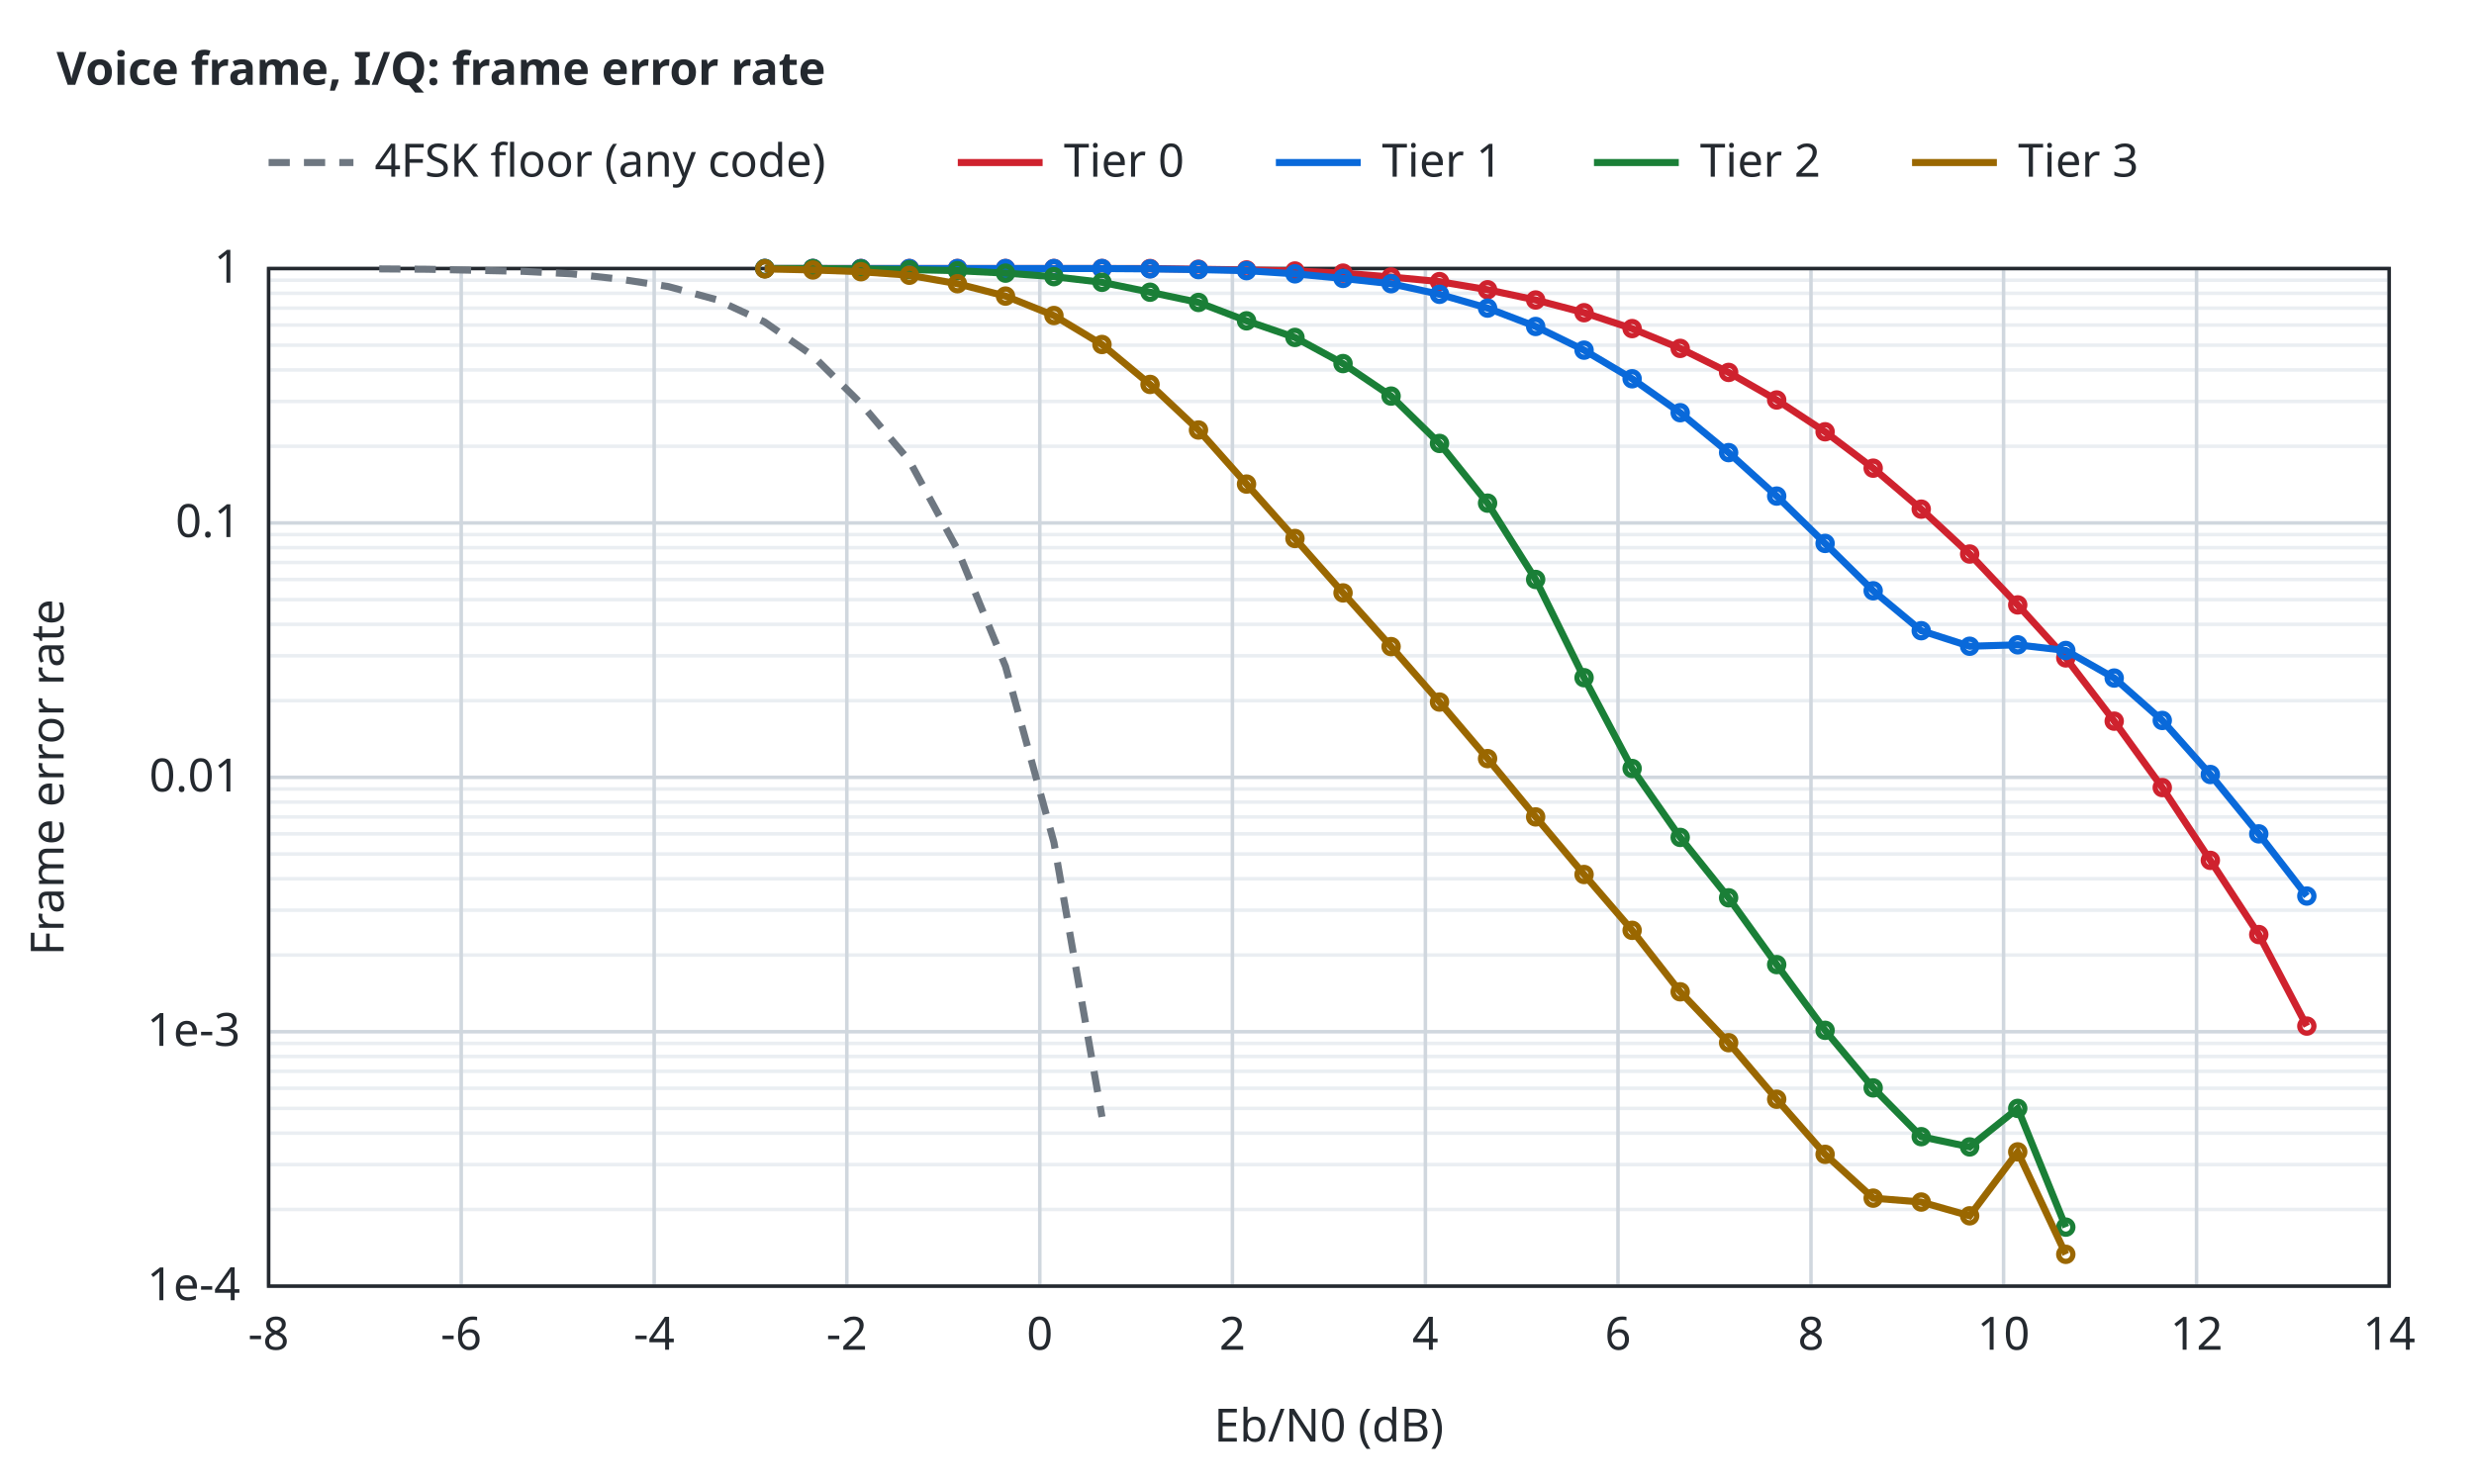
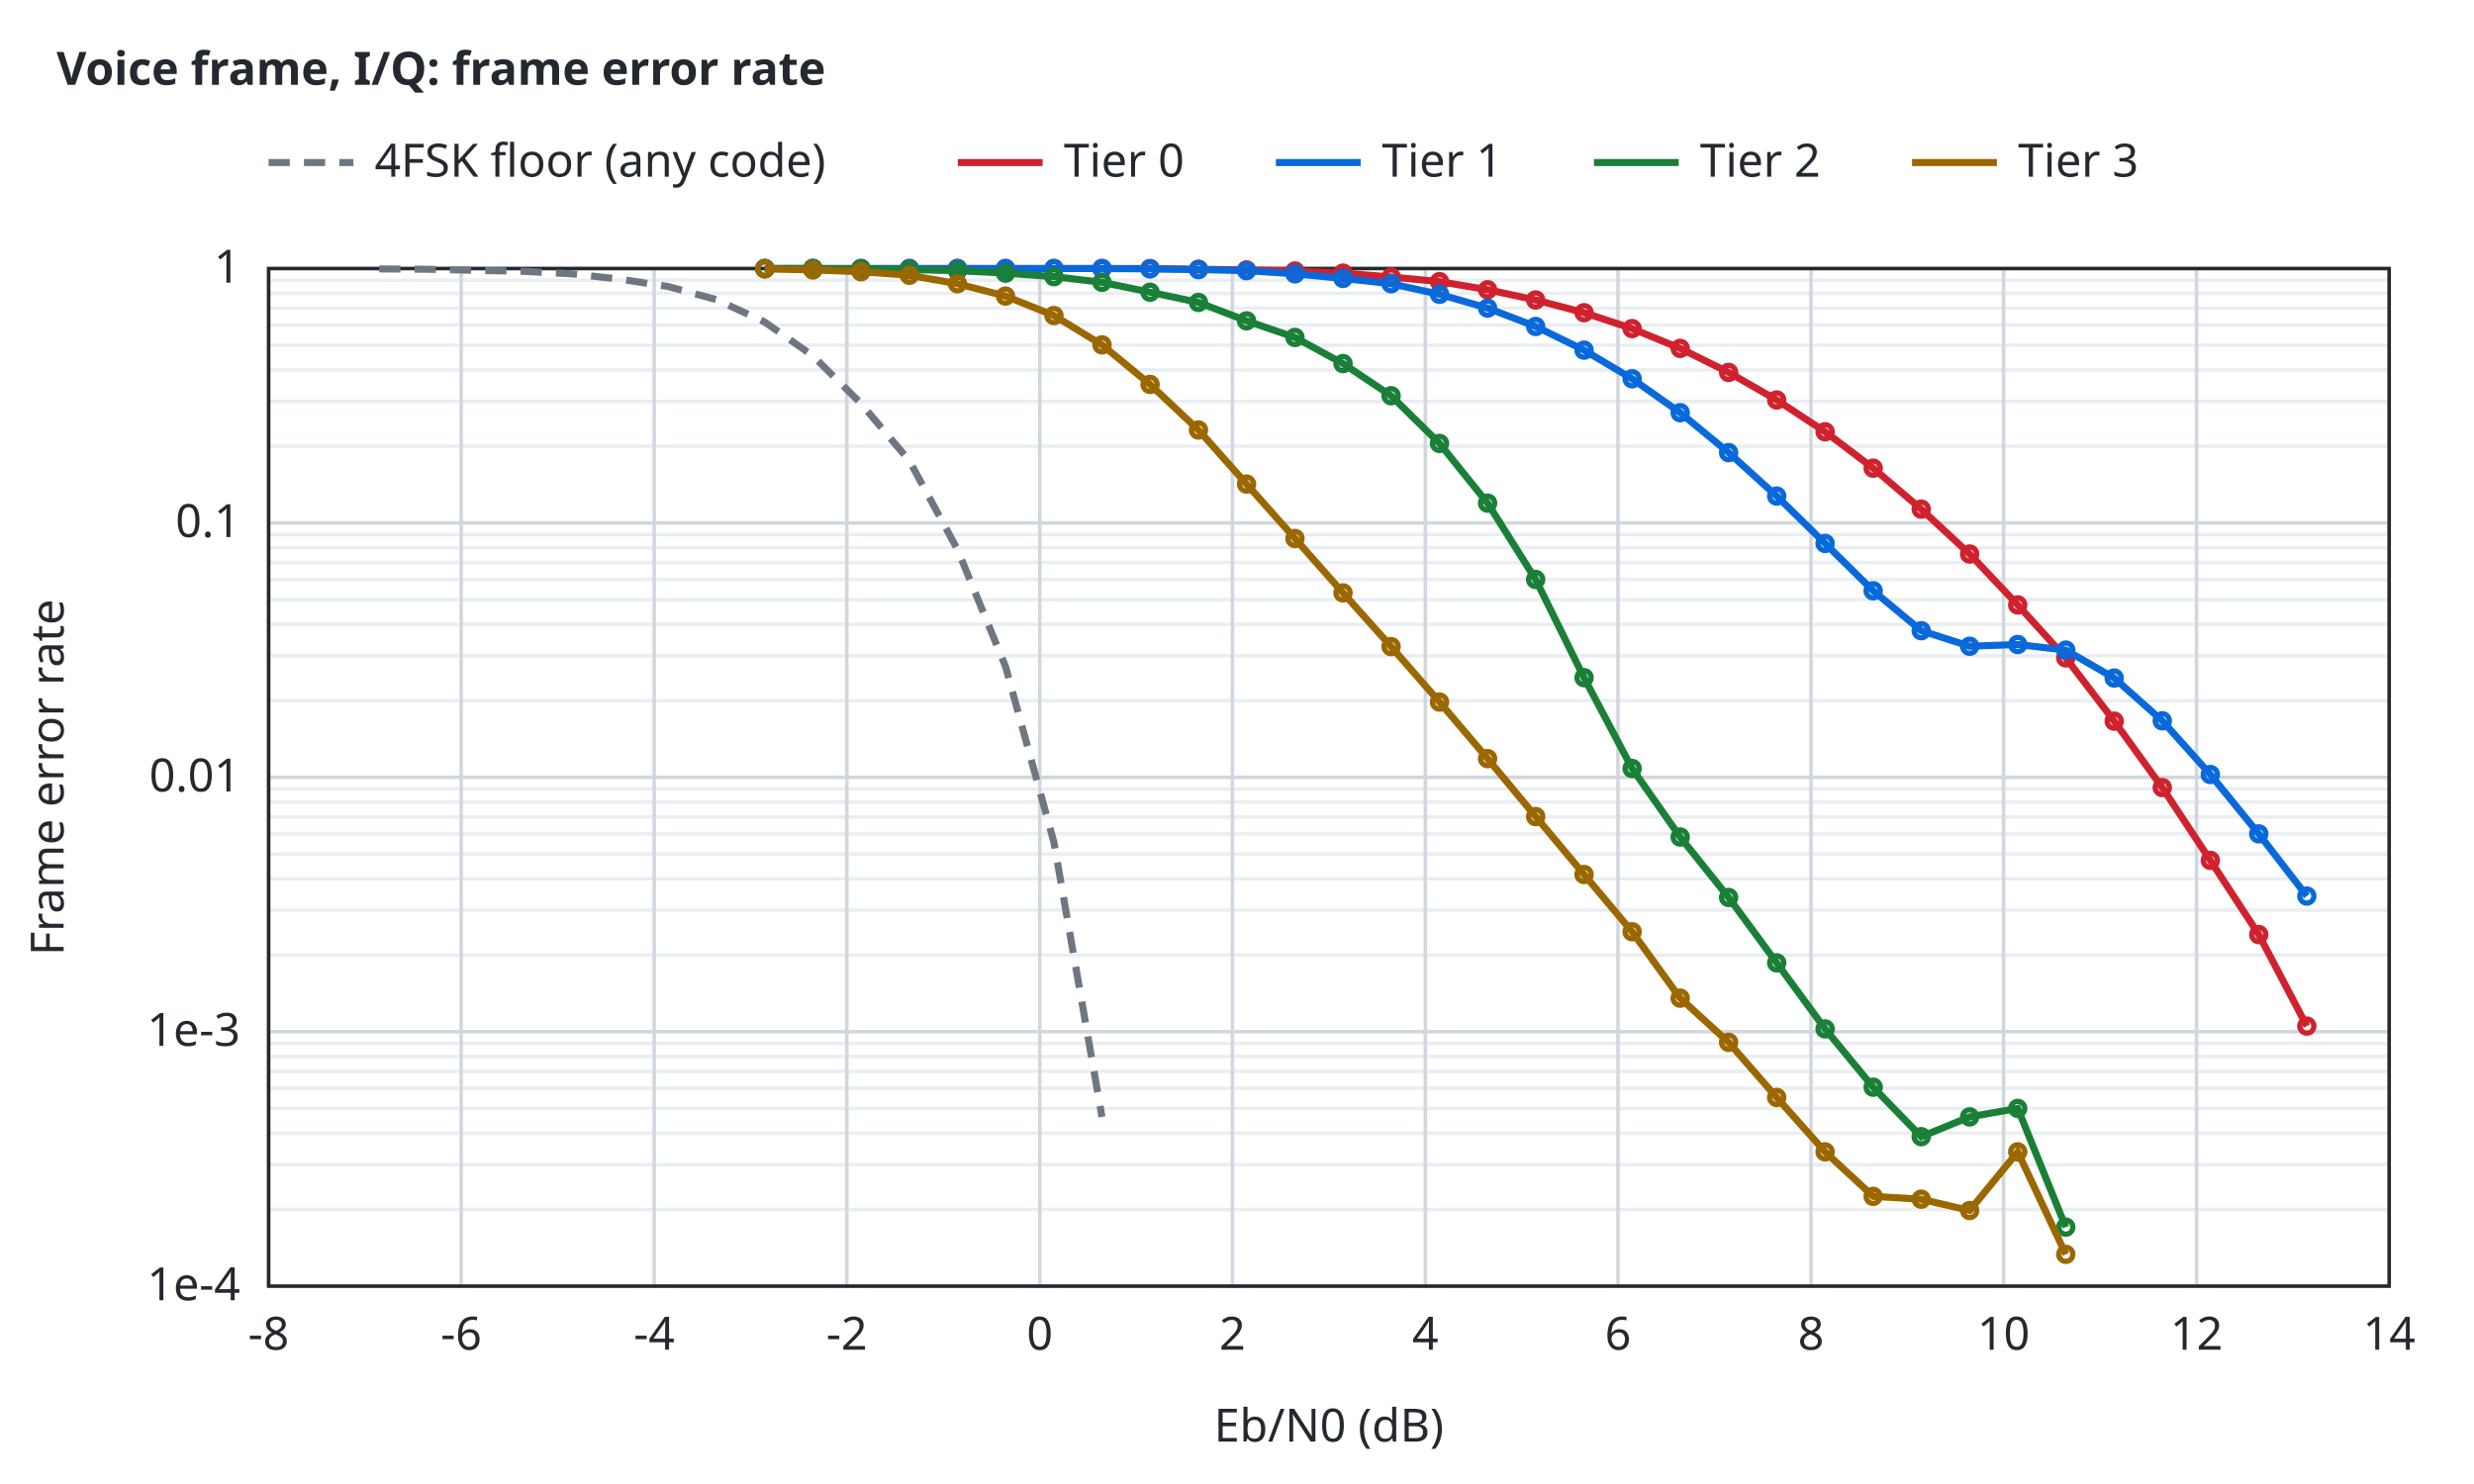
<svg xmlns="http://www.w3.org/2000/svg" width="700" height="420" viewBox="0 0 700 420">
  <style>text{font-family:sans-serif;font-size:13px;fill:#24292f}.t{font-weight:600}.bg{fill:#ffffff}.ax{stroke:#24292f;stroke-width:1;fill:none}.gr{stroke:#d0d7de;stroke-width:1}.mi{stroke:#eaeef2;stroke-width:1}.r0{stroke:#6e7781}.r1{stroke:#bc4c00}.r2{stroke:#8250df}.r3{stroke:#1b7c83}.r4{stroke:#9a6700}.s1{stroke:#cf222e}.s2{stroke:#0969da}.s3{stroke:#1a7f37}.s4{stroke:#9a6700}.q0{fill:#6e7781}.q1{fill:#bc4c00}.q2{fill:#8250df}.f1{fill:#cf222e}.f2{fill:#0969da}.f3{fill:#1a7f37}.f4{fill:#9a6700}.l{fill:none;stroke-width:2}.p{fill:none;stroke-width:1.5}.e{fill:none;stroke-width:1;stroke-opacity:.25}@media (prefers-color-scheme:dark){text{fill:#e6edf3}.bg{fill:#0d1117}.ax{stroke:#8b949e}.gr{stroke:#30363d}.mi{stroke:#21262d}.r0{stroke:#8b949e}.r1{stroke:#f0883e}.r2{stroke:#d2a8ff}.r3{stroke:#39c5cf}.r4{stroke:#d29922}.s1{stroke:#ff7b72}.s2{stroke:#58a6ff}.s3{stroke:#3fb950}.s4{stroke:#d29922}.q0{fill:#8b949e}.q1{fill:#f0883e}.q2{fill:#d2a8ff}.f1{fill:#ff7b72}.f2{fill:#58a6ff}.f3{fill:#3fb950}.f4{fill:#d29922}}</style>
  <rect class="bg" width="100%" height="100%" />
  <text class="t" x="16" y="24">Voice frame, I/Q: frame error rate</text>
  <line class="mi" x1="76.0" y1="342.3" x2="676.0" y2="342.3" />
  <line class="mi" x1="76.0" y1="329.6" x2="676.0" y2="329.6" />
  <line class="mi" x1="76.0" y1="320.7" x2="676.0" y2="320.7" />
  <line class="mi" x1="76.0" y1="313.7" x2="676.0" y2="313.7" />
  <line class="mi" x1="76.0" y1="308.0" x2="676.0" y2="308.0" />
  <line class="mi" x1="76.0" y1="303.2" x2="676.0" y2="303.2" />
  <line class="mi" x1="76.0" y1="299.0" x2="676.0" y2="299.0" />
  <line class="mi" x1="76.0" y1="295.3" x2="676.0" y2="295.3" />
  <line class="mi" x1="76.0" y1="270.3" x2="676.0" y2="270.3" />
  <line class="mi" x1="76.0" y1="257.6" x2="676.0" y2="257.6" />
  <line class="mi" x1="76.0" y1="248.7" x2="676.0" y2="248.7" />
  <line class="mi" x1="76.0" y1="241.7" x2="676.0" y2="241.7" />
  <line class="mi" x1="76.0" y1="236.0" x2="676.0" y2="236.0" />
  <line class="mi" x1="76.0" y1="231.2" x2="676.0" y2="231.2" />
  <line class="mi" x1="76.0" y1="227.0" x2="676.0" y2="227.0" />
  <line class="mi" x1="76.0" y1="223.3" x2="676.0" y2="223.3" />
  <line class="mi" x1="76.0" y1="198.3" x2="676.0" y2="198.3" />
  <line class="mi" x1="76.0" y1="185.6" x2="676.0" y2="185.6" />
  <line class="mi" x1="76.0" y1="176.7" x2="676.0" y2="176.7" />
  <line class="mi" x1="76.0" y1="169.7" x2="676.0" y2="169.7" />
  <line class="mi" x1="76.0" y1="164.0" x2="676.0" y2="164.0" />
  <line class="mi" x1="76.0" y1="159.2" x2="676.0" y2="159.2" />
  <line class="mi" x1="76.0" y1="155.0" x2="676.0" y2="155.0" />
  <line class="mi" x1="76.0" y1="151.3" x2="676.0" y2="151.3" />
  <line class="mi" x1="76.0" y1="126.3" x2="676.0" y2="126.3" />
  <line class="mi" x1="76.0" y1="113.6" x2="676.0" y2="113.6" />
  <line class="mi" x1="76.0" y1="104.7" x2="676.0" y2="104.7" />
  <line class="mi" x1="76.0" y1="97.7" x2="676.0" y2="97.7" />
  <line class="mi" x1="76.0" y1="92.0" x2="676.0" y2="92.0" />
  <line class="mi" x1="76.0" y1="87.2" x2="676.0" y2="87.2" />
  <line class="mi" x1="76.0" y1="83.0" x2="676.0" y2="83.0" />
  <line class="mi" x1="76.0" y1="79.3" x2="676.0" y2="79.3" />
  <line class="gr" x1="76.0" y1="364.0" x2="76.0" y2="76.0" />
  <text x="76.0" y="382.0" text-anchor="middle">-8</text>
  <line class="gr" x1="130.5" y1="364.0" x2="130.5" y2="76.0" />
  <text x="130.5" y="382.0" text-anchor="middle">-6</text>
  <line class="gr" x1="185.1" y1="364.0" x2="185.1" y2="76.0" />
  <text x="185.1" y="382.0" text-anchor="middle">-4</text>
  <line class="gr" x1="239.6" y1="364.0" x2="239.6" y2="76.0" />
  <text x="239.6" y="382.0" text-anchor="middle">-2</text>
  <line class="gr" x1="294.2" y1="364.0" x2="294.2" y2="76.0" />
  <text x="294.2" y="382.0" text-anchor="middle">0</text>
  <line class="gr" x1="348.7" y1="364.0" x2="348.7" y2="76.0" />
  <text x="348.7" y="382.0" text-anchor="middle">2</text>
  <line class="gr" x1="403.3" y1="364.0" x2="403.3" y2="76.0" />
  <text x="403.3" y="382.0" text-anchor="middle">4</text>
  <line class="gr" x1="457.8" y1="364.0" x2="457.8" y2="76.0" />
  <text x="457.8" y="382.0" text-anchor="middle">6</text>
  <line class="gr" x1="512.4" y1="364.0" x2="512.4" y2="76.0" />
  <text x="512.4" y="382.0" text-anchor="middle">8</text>
  <line class="gr" x1="566.9" y1="364.0" x2="566.9" y2="76.0" />
  <text x="566.9" y="382.0" text-anchor="middle">10</text>
  <line class="gr" x1="621.5" y1="364.0" x2="621.5" y2="76.0" />
  <text x="621.5" y="382.0" text-anchor="middle">12</text>
  <line class="gr" x1="676.0" y1="364.0" x2="676.0" y2="76.0" />
  <text x="676.0" y="382.0" text-anchor="middle">14</text>
  <line class="gr" x1="76.0" y1="364.0" x2="676.0" y2="364.0" />
  <text x="68.0" y="368.0" text-anchor="end">1e-4</text>
  <line class="gr" x1="76.0" y1="292.0" x2="676.0" y2="292.0" />
  <text x="68.0" y="296.0" text-anchor="end">1e-3</text>
  <line class="gr" x1="76.0" y1="220.0" x2="676.0" y2="220.0" />
  <text x="68.0" y="224.0" text-anchor="end">0.01</text>
  <line class="gr" x1="76.0" y1="148.0" x2="676.0" y2="148.0" />
  <text x="68.0" y="152.0" text-anchor="end">0.1</text>
  <line class="gr" x1="76.0" y1="76.0" x2="676.0" y2="76.0" />
  <text x="68.0" y="80.0" text-anchor="end">1</text>
  <rect class="ax" x="76.0" y="76.0" width="600.0" height="288.0" />
  <text x="376.0" y="408.0" text-anchor="middle">Eb/N0 (dB)</text>
  <text x="18" y="220.0" text-anchor="middle" transform="rotate(-90 18 220.0)">Frame error rate</text>
  <path class="l r0" stroke-dasharray="6 4" d="M107.3,76.1 L120.9,76.2 L134.5,76.5 L148.2,76.8 L161.8,77.5 L175.4,79.0 L189.1,81.1 L202.7,84.8 L216.3,91.1 L230.0,100.7 L243.6,114.2 L257.3,130.4 L270.9,155.5 L284.5,188.6 L298.2,238.4 L311.8,316.1" />
  <path class="l s1" d="M216.4,76.0 L230.0,76.0 L243.6,76.0 L257.3,76.0 L270.9,76.0 L284.5,76.0 L298.2,76.0 L311.8,76.0 L325.4,76.0 L339.1,76.2 L352.7,76.4 L366.4,76.7 L380.0,77.3 L393.6,78.4 L407.3,79.7 L420.9,82.0 L434.5,84.9 L448.2,88.5 L461.8,93.0 L475.4,98.6 L489.1,105.4 L502.7,113.2 L516.4,122.2 L530.0,132.5 L543.6,144.1 L557.3,156.8 L570.9,171.2 L584.5,186.2 L598.2,204.1 L611.8,222.9 L625.4,243.5 L639.1,264.5 L652.7,290.4" />
  <circle class="p s1" cx="216.4" cy="76.0" r="2" />
  <circle class="p s1" cx="230.0" cy="76.0" r="2" />
  <circle class="p s1" cx="243.6" cy="76.0" r="2" />
  <circle class="p s1" cx="257.3" cy="76.0" r="2" />
  <circle class="p s1" cx="270.9" cy="76.0" r="2" />
  <circle class="p s1" cx="284.5" cy="76.0" r="2" />
  <circle class="p s1" cx="298.2" cy="76.0" r="2" />
  <circle class="p s1" cx="311.8" cy="76.0" r="2" />
  <circle class="p s1" cx="325.4" cy="76.0" r="2" />
  <circle class="p s1" cx="339.1" cy="76.2" r="2" />
  <circle class="p s1" cx="352.7" cy="76.4" r="2" />
  <circle class="p s1" cx="366.4" cy="76.7" r="2" />
  <circle class="p s1" cx="380.0" cy="77.3" r="2" />
  <circle class="p s1" cx="393.6" cy="78.4" r="2" />
  <circle class="p s1" cx="407.3" cy="79.7" r="2" />
  <circle class="p s1" cx="420.9" cy="82.0" r="2" />
  <circle class="p s1" cx="434.5" cy="84.9" r="2" />
  <circle class="p s1" cx="448.2" cy="88.5" r="2" />
  <circle class="p s1" cx="461.8" cy="93.0" r="2" />
  <circle class="p s1" cx="475.4" cy="98.6" r="2" />
  <circle class="p s1" cx="489.1" cy="105.4" r="2" />
  <circle class="p s1" cx="502.7" cy="113.2" r="2" />
  <circle class="p s1" cx="516.4" cy="122.2" r="2" />
  <circle class="p s1" cx="530.0" cy="132.5" r="2" />
  <circle class="p s1" cx="543.6" cy="144.1" r="2" />
  <circle class="p s1" cx="557.3" cy="156.8" r="2" />
  <circle class="p s1" cx="570.9" cy="171.2" r="2" />
  <circle class="p s1" cx="584.5" cy="186.2" r="2" />
  <circle class="p s1" cx="598.2" cy="204.1" r="2" />
  <circle class="p s1" cx="611.8" cy="222.9" r="2" />
  <circle class="p s1" cx="625.4" cy="243.5" r="2" />
  <circle class="p s1" cx="639.1" cy="264.5" r="2" />
  <circle class="p s1" cx="652.7" cy="290.4" r="2" />
-   <path class="l s2" d="M216.4,76.0 L230.0,76.0 L243.6,76.0 L257.3,76.0 L270.9,76.0 L284.5,76.0 L298.2,76.0 L311.8,76.0 L325.4,76.1 L339.1,76.3 L352.7,76.6 L366.4,77.5 L380.0,78.8 L393.6,80.3 L407.3,83.3 L420.9,87.2 L434.5,92.4 L448.2,99.1 L461.8,107.2 L475.4,116.8 L489.1,128.1 L502.7,140.4 L516.4,153.8 L530.0,167.2 L543.6,178.5 L557.3,182.9 L570.9,182.5 L584.5,184.1 L598.2,191.9 L611.8,203.9 L625.4,219.2 L639.1,236.0 L652.7,253.6" />
+   <path class="l s2" d="M216.4,76.0 L230.0,76.0 L243.6,76.0 L257.3,76.0 L270.9,76.0 L284.5,76.0 L298.2,76.0 L311.8,76.0 L325.4,76.1 L339.1,76.3 L352.7,76.6 L366.4,77.5 L380.0,78.8 L393.6,80.3 L407.3,83.3 L420.9,87.2 L434.5,92.4 L448.2,99.1 L461.8,107.2 L475.4,116.8 L489.1,128.1 L502.7,140.4 L516.4,153.8 L530.0,167.2 L543.6,178.5 L557.3,182.9 L570.9,182.4 L584.5,184.0 L598.2,191.9 L611.8,204.0 L625.4,219.2 L639.1,236.0 L652.7,253.6" />
  <circle class="p s2" cx="216.4" cy="76.0" r="2" />
  <circle class="p s2" cx="230.0" cy="76.0" r="2" />
  <circle class="p s2" cx="243.6" cy="76.0" r="2" />
  <circle class="p s2" cx="257.3" cy="76.0" r="2" />
  <circle class="p s2" cx="270.9" cy="76.0" r="2" />
  <circle class="p s2" cx="284.5" cy="76.0" r="2" />
  <circle class="p s2" cx="298.2" cy="76.0" r="2" />
  <circle class="p s2" cx="311.8" cy="76.0" r="2" />
  <circle class="p s2" cx="325.4" cy="76.1" r="2" />
  <circle class="p s2" cx="339.1" cy="76.3" r="2" />
  <circle class="p s2" cx="352.7" cy="76.6" r="2" />
  <circle class="p s2" cx="366.4" cy="77.5" r="2" />
  <circle class="p s2" cx="380.0" cy="78.8" r="2" />
  <circle class="p s2" cx="393.6" cy="80.3" r="2" />
  <circle class="p s2" cx="407.3" cy="83.3" r="2" />
  <circle class="p s2" cx="420.9" cy="87.2" r="2" />
  <circle class="p s2" cx="434.5" cy="92.4" r="2" />
  <circle class="p s2" cx="448.2" cy="99.1" r="2" />
  <circle class="p s2" cx="461.8" cy="107.2" r="2" />
  <circle class="p s2" cx="475.4" cy="116.8" r="2" />
  <circle class="p s2" cx="489.1" cy="128.1" r="2" />
  <circle class="p s2" cx="502.7" cy="140.4" r="2" />
  <circle class="p s2" cx="516.4" cy="153.8" r="2" />
  <circle class="p s2" cx="530.0" cy="167.2" r="2" />
  <circle class="p s2" cx="543.6" cy="178.5" r="2" />
  <circle class="p s2" cx="557.3" cy="182.9" r="2" />
-   <circle class="p s2" cx="570.9" cy="182.5" r="2" />
-   <circle class="p s2" cx="584.5" cy="184.1" r="2" />
+   <circle class="p s2" cx="570.9" cy="182.4" r="2" />
+   <circle class="p s2" cx="584.5" cy="184.0" r="2" />
  <circle class="p s2" cx="598.2" cy="191.9" r="2" />
-   <circle class="p s2" cx="611.8" cy="203.9" r="2" />
+   <circle class="p s2" cx="611.8" cy="204.0" r="2" />
  <circle class="p s2" cx="625.4" cy="219.2" r="2" />
  <circle class="p s2" cx="639.1" cy="236.0" r="2" />
  <circle class="p s2" cx="652.7" cy="253.6" r="2" />
-   <path class="l s3" d="M216.4,76.0 L230.0,76.0 L243.6,76.1 L257.3,76.3 L270.9,76.6 L284.5,77.3 L298.2,78.3 L311.8,79.9 L325.4,82.7 L339.1,85.6 L352.7,90.8 L366.4,95.5 L380.0,102.9 L393.6,112.1 L407.3,125.5 L420.9,142.4 L434.5,164.0 L448.2,191.8 L461.8,217.5 L475.4,237.0 L489.1,254.1 L502.7,273.0 L516.4,291.6 L530.0,307.9 L543.6,321.7 L557.3,324.6 L570.9,313.7 L584.5,347.3" />
+   <path class="l s3" d="M216.4,76.0 L230.0,76.0 L243.6,76.1 L257.3,76.3 L270.9,76.6 L284.5,77.3 L298.2,78.3 L311.8,79.9 L325.4,82.7 L339.1,85.6 L352.7,90.8 L366.4,95.5 L380.0,102.9 L393.6,112.0 L407.3,125.5 L420.9,142.4 L434.5,164.0 L448.2,191.8 L461.8,217.5 L475.4,236.9 L489.1,254.0 L502.7,272.5 L516.4,291.2 L530.0,307.7 L543.6,321.7 L557.3,316.1 L570.9,313.7 L584.5,347.3" />
  <circle class="p s3" cx="216.4" cy="76.0" r="2" />
  <circle class="p s3" cx="230.0" cy="76.0" r="2" />
  <circle class="p s3" cx="243.6" cy="76.1" r="2" />
  <circle class="p s3" cx="257.3" cy="76.3" r="2" />
  <circle class="p s3" cx="270.9" cy="76.6" r="2" />
  <circle class="p s3" cx="284.5" cy="77.3" r="2" />
  <circle class="p s3" cx="298.2" cy="78.3" r="2" />
  <circle class="p s3" cx="311.8" cy="79.9" r="2" />
  <circle class="p s3" cx="325.4" cy="82.7" r="2" />
  <circle class="p s3" cx="339.1" cy="85.6" r="2" />
  <circle class="p s3" cx="352.7" cy="90.8" r="2" />
  <circle class="p s3" cx="366.4" cy="95.5" r="2" />
  <circle class="p s3" cx="380.0" cy="102.9" r="2" />
-   <circle class="p s3" cx="393.6" cy="112.1" r="2" />
+   <circle class="p s3" cx="393.6" cy="112.0" r="2" />
  <circle class="p s3" cx="407.3" cy="125.5" r="2" />
  <circle class="p s3" cx="420.9" cy="142.4" r="2" />
  <circle class="p s3" cx="434.5" cy="164.0" r="2" />
  <circle class="p s3" cx="448.2" cy="191.8" r="2" />
  <circle class="p s3" cx="461.8" cy="217.5" r="2" />
-   <circle class="p s3" cx="475.4" cy="237.0" r="2" />
-   <circle class="p s3" cx="489.1" cy="254.1" r="2" />
-   <circle class="p s3" cx="502.7" cy="273.0" r="2" />
-   <circle class="p s3" cx="516.4" cy="291.6" r="2" />
-   <circle class="p s3" cx="530.0" cy="307.9" r="2" />
+   <circle class="p s3" cx="475.4" cy="236.9" r="2" />
+   <circle class="p s3" cx="489.1" cy="254.0" r="2" />
+   <circle class="p s3" cx="502.7" cy="272.5" r="2" />
+   <circle class="p s3" cx="516.4" cy="291.2" r="2" />
+   <circle class="p s3" cx="530.0" cy="307.7" r="2" />
  <circle class="p s3" cx="543.6" cy="321.7" r="2" />
-   <circle class="p s3" cx="557.3" cy="324.6" r="2" />
+   <circle class="p s3" cx="557.3" cy="316.1" r="2" />
  <circle class="p s3" cx="570.9" cy="313.7" r="2" />
  <circle class="p s3" cx="584.5" cy="347.3" r="2" />
-   <path class="l s4" d="M216.4,76.1 L230.0,76.4 L243.6,76.9 L257.3,77.9 L270.9,80.3 L284.5,83.8 L298.2,89.3 L311.8,97.5 L325.4,108.8 L339.1,121.7 L352.7,137.0 L366.4,152.4 L380.0,167.8 L393.6,183.0 L407.3,198.7 L420.9,214.7 L434.5,231.2 L448.2,247.5 L461.8,263.3 L475.4,280.7 L489.1,295.1 L502.7,311.1 L516.4,326.7 L530.0,339.1 L543.6,340.2 L557.3,344.1 L570.9,326.0 L584.5,355.0" />
+   <path class="l s4" d="M216.4,76.1 L230.0,76.4 L243.6,76.9 L257.3,77.9 L270.9,80.3 L284.5,83.8 L298.2,89.3 L311.8,97.6 L325.4,108.8 L339.1,121.7 L352.7,137.0 L366.4,152.4 L380.0,167.8 L393.6,183.0 L407.3,198.7 L420.9,214.7 L434.5,231.1 L448.2,247.5 L461.8,263.7 L475.4,282.5 L489.1,295.0 L502.7,310.6 L516.4,326.0 L530.0,338.6 L543.6,339.4 L557.3,342.6 L570.9,326.0 L584.5,355.0" />
  <circle class="p s4" cx="216.4" cy="76.1" r="2" />
  <circle class="p s4" cx="230.0" cy="76.4" r="2" />
  <circle class="p s4" cx="243.6" cy="76.9" r="2" />
  <circle class="p s4" cx="257.3" cy="77.9" r="2" />
  <circle class="p s4" cx="270.9" cy="80.3" r="2" />
  <circle class="p s4" cx="284.5" cy="83.8" r="2" />
  <circle class="p s4" cx="298.2" cy="89.3" r="2" />
-   <circle class="p s4" cx="311.8" cy="97.5" r="2" />
+   <circle class="p s4" cx="311.8" cy="97.6" r="2" />
  <circle class="p s4" cx="325.4" cy="108.8" r="2" />
  <circle class="p s4" cx="339.1" cy="121.7" r="2" />
  <circle class="p s4" cx="352.7" cy="137.0" r="2" />
  <circle class="p s4" cx="366.4" cy="152.4" r="2" />
  <circle class="p s4" cx="380.0" cy="167.8" r="2" />
  <circle class="p s4" cx="393.6" cy="183.0" r="2" />
  <circle class="p s4" cx="407.3" cy="198.7" r="2" />
  <circle class="p s4" cx="420.9" cy="214.7" r="2" />
-   <circle class="p s4" cx="434.5" cy="231.2" r="2" />
+   <circle class="p s4" cx="434.5" cy="231.1" r="2" />
  <circle class="p s4" cx="448.2" cy="247.5" r="2" />
-   <circle class="p s4" cx="461.8" cy="263.3" r="2" />
-   <circle class="p s4" cx="475.4" cy="280.7" r="2" />
-   <circle class="p s4" cx="489.1" cy="295.1" r="2" />
-   <circle class="p s4" cx="502.7" cy="311.1" r="2" />
-   <circle class="p s4" cx="516.4" cy="326.7" r="2" />
-   <circle class="p s4" cx="530.0" cy="339.1" r="2" />
-   <circle class="p s4" cx="543.6" cy="340.2" r="2" />
-   <circle class="p s4" cx="557.3" cy="344.1" r="2" />
+   <circle class="p s4" cx="461.8" cy="263.7" r="2" />
+   <circle class="p s4" cx="475.4" cy="282.5" r="2" />
+   <circle class="p s4" cx="489.1" cy="295.0" r="2" />
+   <circle class="p s4" cx="502.7" cy="310.6" r="2" />
+   <circle class="p s4" cx="516.4" cy="326.0" r="2" />
+   <circle class="p s4" cx="530.0" cy="338.6" r="2" />
+   <circle class="p s4" cx="543.6" cy="339.4" r="2" />
+   <circle class="p s4" cx="557.3" cy="342.6" r="2" />
  <circle class="p s4" cx="570.9" cy="326.0" r="2" />
  <circle class="p s4" cx="584.5" cy="355.0" r="2" />
  <line class="l r0" stroke-dasharray="6 4" x1="76.0" y1="46.0" x2="100.0" y2="46.0" />
  <text x="106.0" y="50.0">4FSK floor (any code)</text>
  <line class="l s1" x1="271.0" y1="46.0" x2="295.0" y2="46.0" />
  <text x="301.0" y="50.0">Tier 0</text>
  <line class="l s2" x1="361.0" y1="46.0" x2="385.0" y2="46.0" />
  <text x="391.0" y="50.0">Tier 1</text>
  <line class="l s3" x1="451.0" y1="46.0" x2="475.0" y2="46.0" />
  <text x="481.0" y="50.0">Tier 2</text>
  <line class="l s4" x1="541.0" y1="46.0" x2="565.0" y2="46.0" />
  <text x="571.0" y="50.0">Tier 3</text>
</svg>
